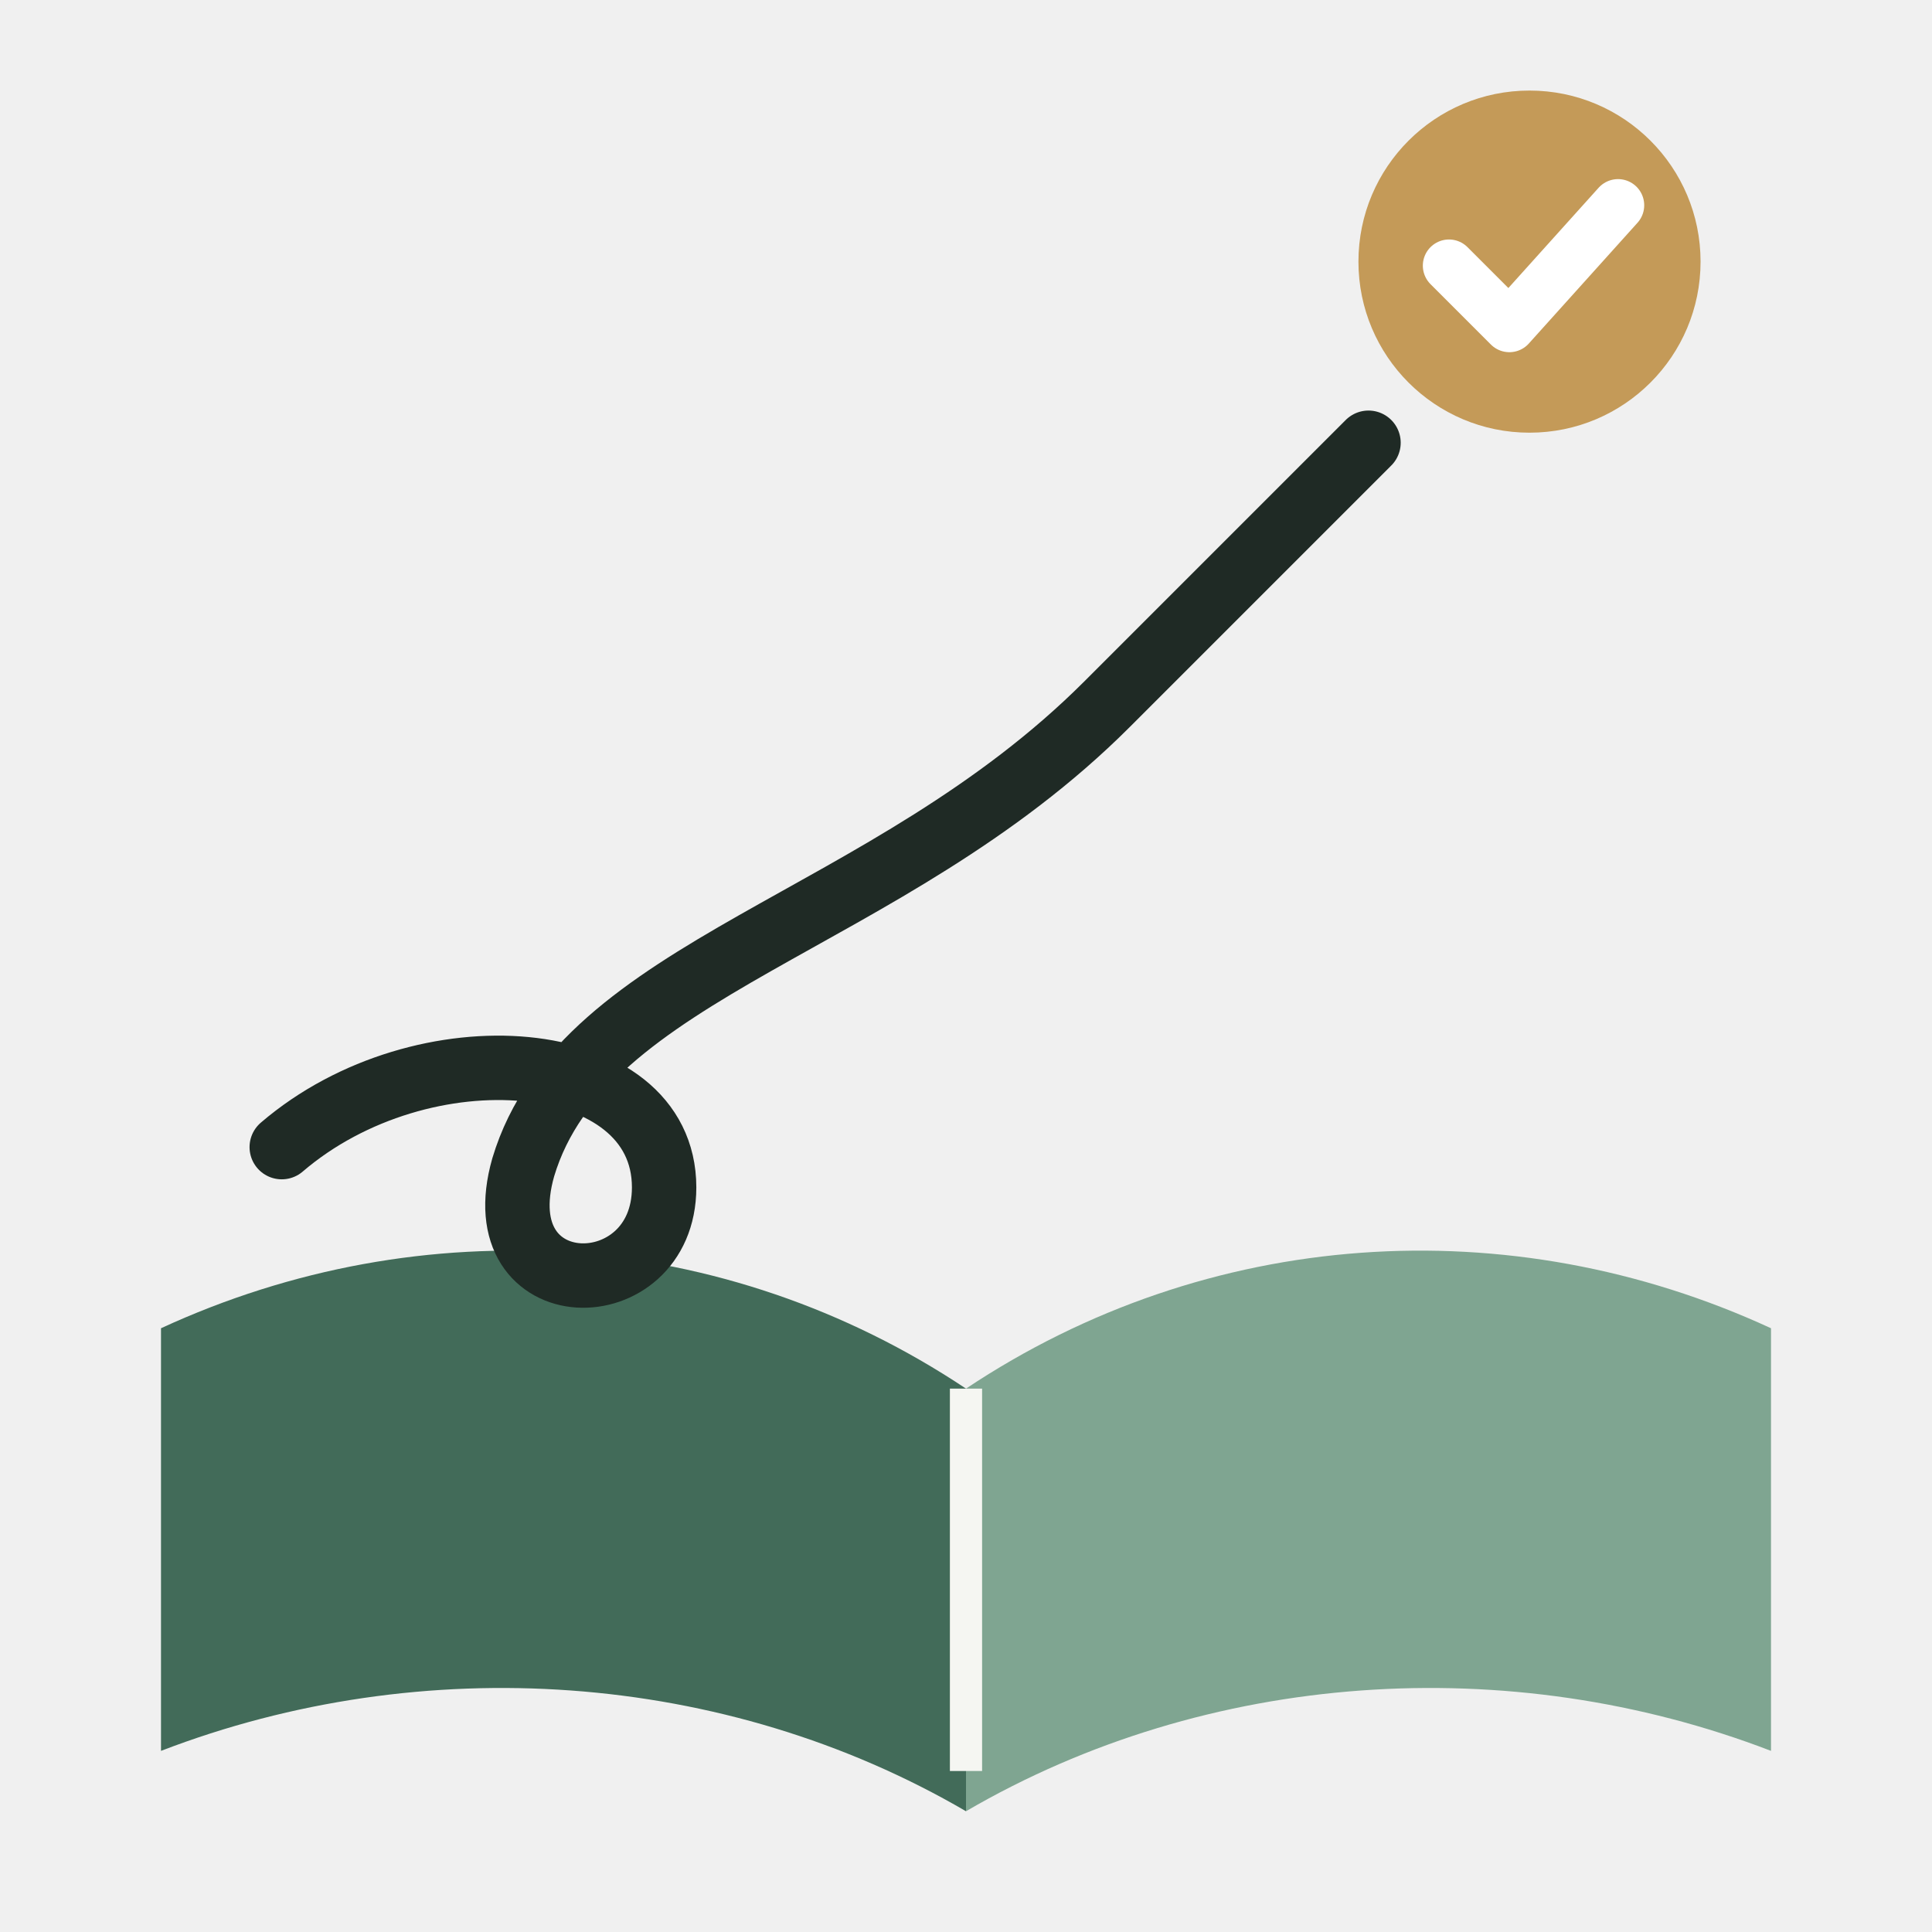
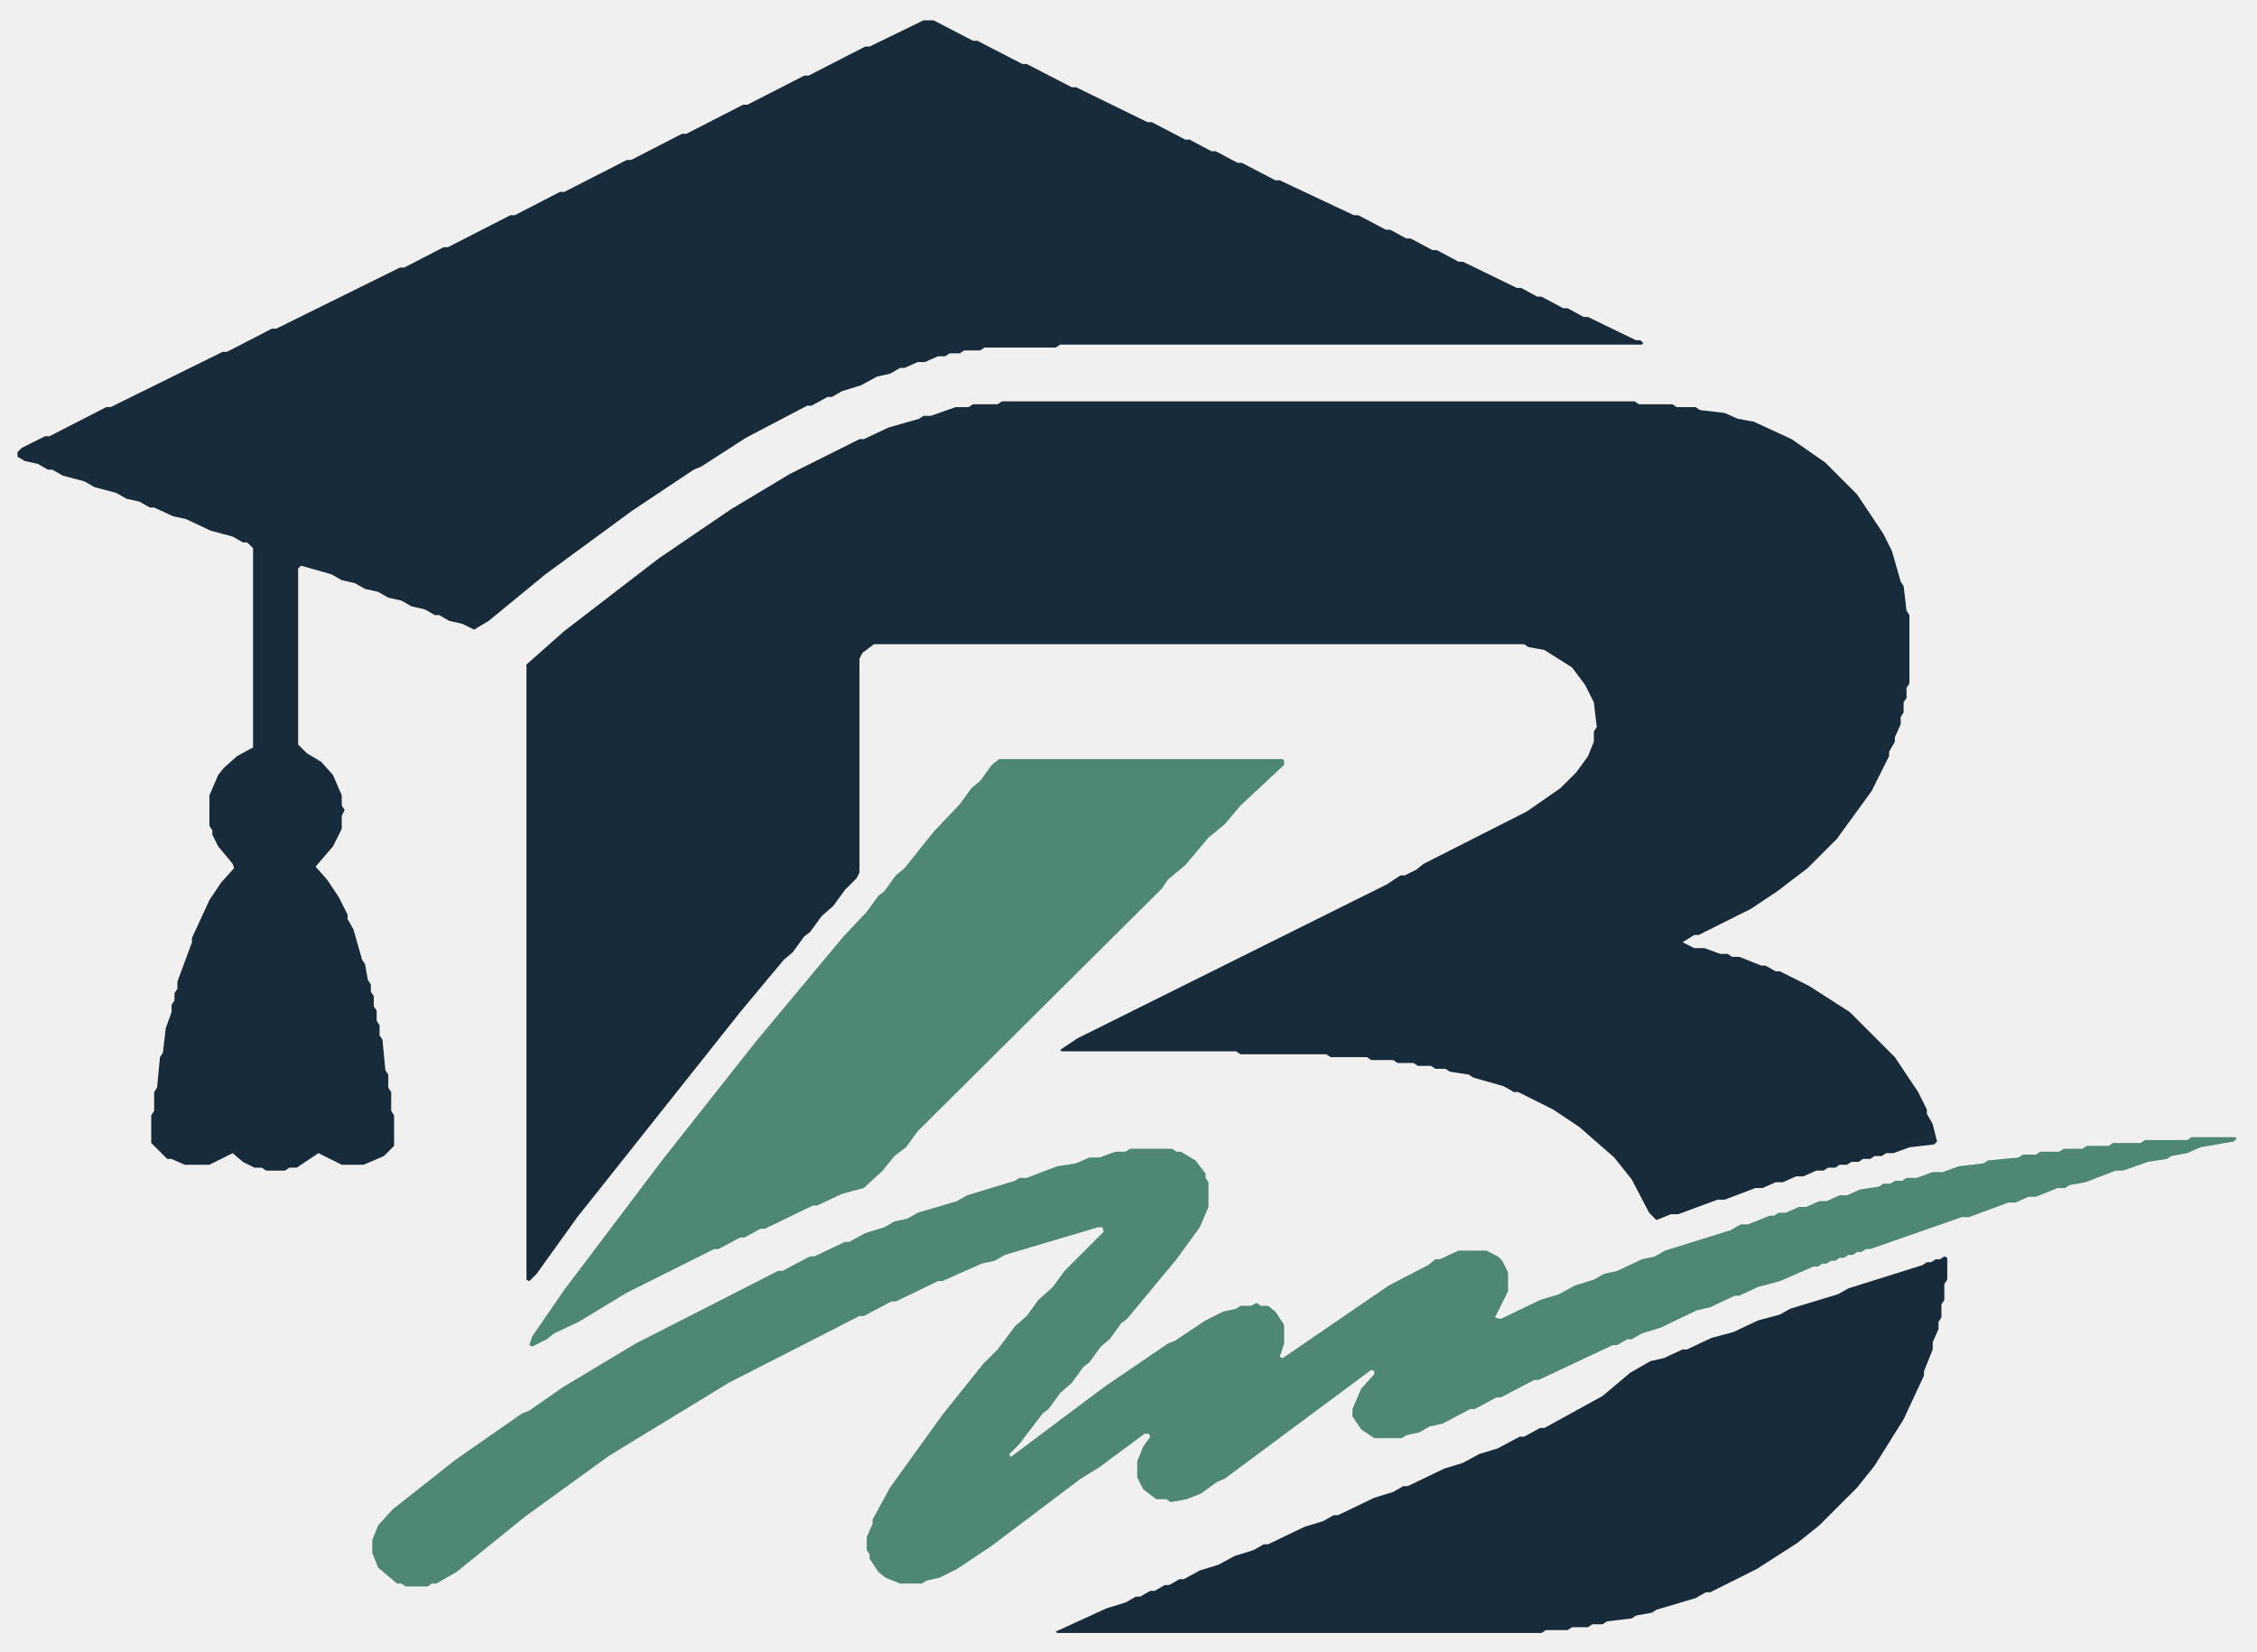
- <svg xmlns="http://www.w3.org/2000/svg" viewBox="0 0 96 96" width="96" height="96">
-   <path d="M8 66c13-6 28-5 40 3v21C36 83 21 82 8 87z" fill="#426B59" />
-   <path d="M88 66c-13-6-28-5-40 3v21c12-7 27-8 40-3z" fill="#7FA591" />
-   <path d="M48 69V88" stroke="#F5F6F2" stroke-width="1.6" />
-   <path d="M14 57c7-6 19-5 19 2 0 6-9 6-7-1 3-10 18-12 29-23 6-6 9-9 13-13" fill="none" stroke="#1F2A25" stroke-width="3.2" stroke-linecap="round" stroke-linejoin="round" />
-   <circle cx="76" cy="13" r="8.5" fill="#C49A58" />
-   <path d="M72 13.2l3 3 5.4-6" fill="none" stroke="#fff" stroke-width="2.6" stroke-linecap="round" stroke-linejoin="round" />
+ <svg xmlns="http://www.w3.org/2000/svg" viewBox="270 266 776 568" role="img" aria-label="BIMTRACK">
+   <path d="M939.5 698.5 938.5 698 937 699 935.5 699 934 700 932.5 700 931 701 905.5 709 902 711 885.5 716 882 718 874.5 720 866 724 858.5 726 850 730 848.5 730 842 733 837.5 734 830.5 738 821 746 801 757 799.5 757 794 760 792.5 760 785 764 778.5 766 773 769 766.5 771 754 777 752.5 777 749 779 742.5 781 730 787 728.5 787 725 789 718.5 791 706 797 704.5 797 701 799 694.5 801 689 804 682.5 806 677 809 675.5 809 672 811 670.5 811 667 813 665.5 813 662 815 660.5 815 657 817 650.5 819 633 827 633.5 827.5 800 827.5 801.5 826.5 809 826.5 810.5 825.5 816 825.5 817.5 824.5 821 824.5 822.5 823.5 831 822.5 832.5 821.5 838 820.5 839.5 819.5 853 815.5 856.5 813.5 858 813.5 874 805.5 888 796.5 895.5 790.5 908.5 777.5 914.5 770 924.5 754 931.5 739 931.5 737.5 934.5 730 934.5 727.5 936.5 723 936.5 720.5 937.5 719 937.5 714.5 938.5 713 938.5 707.5 939.5 706ZM451 494.5 451 706 452 706.5 454.5 704 468.5 684.5 524.5 614 539.5 596 542.5 593.5 546.5 588 548.5 586.5 552.5 581 556.5 577.5 560.5 572 564.5 568 565.5 566 565.5 492.5 566.5 490.5 570.5 487.5 794 487.5 795.5 488.5 801 489.5 810.5 495.5 815 501.5 818 507.5 819 516 818 517.5 818 521 816 526 812 531.5 806.5 537 795 545 759.5 563 757 565 753 567 751.5 567 747 570 640.5 623 634.5 627 635 627.5 695 627.5 696.5 628.5 726 628.5 727.5 629.5 740 629.5 741.5 630.5 749 630.5 750.5 631.5 756 631.5 757.5 632.5 762 632.5 763.5 633.5 767 633.5 768.5 634.5 775 635.5 776.5 636.5 787 639.5 790.5 641.5 792 641.5 804 647.5 813 653.5 825 664 831 671.5 837 683 839.5 685.5 844.5 683.5 847 683.5 860.5 678.5 863 678.5 873.5 674.5 876 674.5 880.5 672.5 883 672.5 887.5 670.5 890 670.5 894.5 668.5 897 668.5 898.5 667.5 901 667.5 902.5 666.5 905 666.5 906.5 665.5 909 665.5 910.5 664.5 913 664.5 914.5 663.5 917 663.5 918.5 662.5 921 662.5 926.5 660.5 935 659.5 936 658.5 934.5 652.5 932.5 649 932.5 647.5 929.5 641.5 921.5 629.5 906 614 892 605 882 600 880.5 600 877 598 875.5 598 868 595 865.5 595 864 594 861.5 594 856 592 852.5 592 848.5 590 852.5 587.5 854 587.5 872 578.5 881 572.5 891.5 564.5 901.5 554.5 913.5 538 919.5 526 919.5 524.5 921.5 521 921.5 519.5 923.5 515 923.5 512.5 924.5 511 924.5 507.5 925.5 506 925.5 502.5 926.5 501 926.5 477.5 925.5 476 924.5 467.5 923.5 466 920.5 455.5 917.5 449.5 908.5 436 897.5 425 886 417 873 411 867.5 410 863 408 854.5 407 853 406 846.5 406 845 405 833.5 405 832 404 614.5 404 613 405 604.5 405 603 406 598.5 406 590 409 587.5 409 586 410 575.5 413 567 417 565.5 417 541.5 429 521.5 441 496.5 458 464 483ZM835 384 834 383 832.5 383 816 375 814.5 375 809 372 807.5 372 800 368 798.5 368 793 365 791.5 365 773 356 771.5 356 764 352 762.5 352 755 348 753.5 348 748 345 746.5 345 737 340 735.5 340 710 328 708.5 328 697 322 695.5 322 688 318 686.5 318 679 314 677.5 314 666 308 664.5 308 640 296 638.5 296 623 288 621.5 288 606 280 604.5 280 591 273 587.5 273 569 282 567.5 282 548 292 546.5 292 527 302 525.5 302 506 312 504.5 312 487 321 485.5 321 464 332 462.5 332 447 340 445.5 340 424 351 422.5 351 409 358 407.5 358 365 379 363.5 379 348 387 346.5 387 308 406 306.5 406 287 416 285.5 416 277.5 420 276 421.5 276 423 278.5 424.5 283 425.5 286.5 427.5 288 427.5 291.5 429.5 299 431.5 302.5 433.5 310 435.5 313.5 437.5 318 438.5 321.5 440.5 323 440.5 329.5 443.5 334 444.5 342.5 448.5 350 450.5 353.5 452.5 355 452.5 357 454.5 357 523 351.5 526 347 530 345 532.5 342 539.5 342 550 343 551.5 343 553 345 557 350 563 350.5 564.5 346 569.5 342 575.5 336 588.5 336 590 331 603.5 331 606 330 607.5 330 610 329 611.5 329 614 327 619.5 326 628 325 629.5 324 640 323 641.5 323 648 322 649.5 322 659 327.5 664.5 329 664.5 333.5 666.5 342 666.5 350 662.5 353.5 665.5 357.5 667.5 360 667.5 361.5 668.5 368 668.5 369.5 667.5 372 667.5 379.5 662.5 387.5 666.5 395 666.5 402 663.5 405.5 660 405.5 649.5 404.5 648 404.5 641.5 403.5 640 403.5 635.5 402.5 634 401.5 623.5 400.5 622 400.5 618.5 399.5 617 399.5 613.5 398.5 612 398.5 608.5 397.5 607 397.5 604.5 396.5 603 395.5 597.5 394.5 596 391.5 585.5 389.5 582 389.5 580.5 386.5 574.5 382.5 568.5 378.5 564 384.5 557 387.5 551 387.5 546.5 388.5 544.5 387.5 543 387.5 539.5 384.5 532.5 380.5 528 375.5 525 372.5 522 372.5 461.5 373.5 460.5 384 463.5 387.5 465.5 392 466.5 395.5 468.5 400 469.5 403.5 471.5 408 472.5 411.5 474.5 416 475.5 419.5 477.5 421 477.5 424.5 479.5 429 480.5 433 482.5 438 479.5 457.5 463.5 487.5 441.5 508.5 427.5 511 426.5 526.5 416.5 547.5 405.5 549 405.5 554.5 402.5 556 402.5 559.5 400.5 566 398.5 571.5 395.5 576 394.5 579.5 392.5 581 392.5 585.5 390.5 588 390.5 592.5 388.5 595 388.5 596.5 387.5 600 387.5 601.5 386.5 607 386.5 608.5 385.5 633 385.5 634.5 384.5 834.5 384.5Z" fill="#172B3A" fill-rule="evenodd" />
+   <path d="M1039 657.5 1038.5 657 1023.5 657 1022 658 1007.5 658 1006 659 996.5 659 995 660 987.5 660 986 661 979.5 661 978 662 971.5 662 970 663 965.5 663 964 664 953.5 665 952 666 943.5 667 938 669 934.5 669 929 671 925.5 671 924 672 921.5 672 920 673 917.5 673 916 674 909.5 675 905 677 902.5 677 898 679 895.5 679 891 681 888.5 681 884 683 881.5 683 880 684 878.5 684 871 687 868.5 687 865 689 842.5 696 839 698 834.5 699 826 703 821.5 704 818 706 811.5 708 806 711 799.5 713 786 719.5 784 719 788.5 710 788.5 703.5 786.5 699.5 785 698 781 696 771.5 696 765 699 763.5 699 761 701 747.5 708 711 733 710 732.5 711.5 728 711.5 721.5 708.5 717 706 715 703.5 715 702 714 700 715 696.5 715 695 716 690.5 717 684.5 720 674 727 671.5 728 649.5 743 617.5 767 617 766 620.5 762.5 628.5 752 630.5 750.5 634.5 745 638.5 741.5 642.5 736 644.5 734.5 648.5 729 651.5 726.5 655.5 721 657.5 719.5 674.5 699 682.5 688 685.5 681 685.5 672.5 684.5 671 684.5 669.5 681 665 676 662 674.5 662 673 661 658.5 661 657 662 653.5 662 648 664 644.5 664 640 666 633.5 667 623 671 620.5 671 619 672 602.5 677 599 679 585.5 683 582 685 577.5 686 574 688 567.5 690 562 693 560.5 693 550 698 548.5 698 539 703 537.5 703 488.5 728 463.5 743 452 751 449.5 752 426.5 768 405 785 400 790.5 398 795.5 398 800 400 805 406.5 810.5 408 810.5 409.5 811.5 417 811.5 418.5 810.5 420 810.5 427 806.5 450.5 787.5 479.5 766.5 520.5 741.5 565.5 718.5 567 718.5 576.5 713.5 578 713.5 592.5 706.5 594 706.5 607.5 700.5 612 699.5 615.5 697.5 647.5 688 649 688 649.5 689.5 636 703 632 708.5 627 713 623 718.5 619 722 613 730 608 735 594 752.5 576 777.5 570 788.5 570 790 568 794.5 568 799 569 800.5 569 802 572 806.5 574.5 808.5 579.5 810.5 587 810.5 588.5 809.5 593 808.5 599 805.5 611 797.5 641.5 774.5 648 770.5 663.5 759 665 759 665.5 760 663 763.5 661 768.5 661 774 663 778 667.5 781.5 671 781.5 672.5 782.5 678 781.5 683 779.5 688.5 775.5 691 774.5 741.5 737 742.5 737.5 742.5 738.5 738 743.5 735 750.5 735 753 738 757.5 742.5 760.5 752 760.5 753.5 759.5 758 758.5 761.5 756.5 766 755.5 775.5 750.5 777 750.5 784.5 746.5 786 746.5 797.5 740.5 799 740.5 824.5 728.5 826 728.5 829.5 726.5 831 726.5 834.5 724.5 841 722.5 853.5 716.5 858 715.5 866.5 711.5 868 711.5 874.5 708.5 882 706.5 893.5 701.5 895 701.5 896.5 700.5 898 700.5 899.5 699.5 901 699.5 902.5 698.5 904 698.5 905.5 697.5 907 697.5 908.5 696.5 910 696.5 911.5 695.5 913 695.5 944.5 684.5 947 684.5 960.5 679.5 963 679.5 967.5 677.5 970 677.5 977.5 674.5 980 674.5 981.5 673.5 987 672.5 997.5 668.5 1000 668.5 1008.5 665.5 1015 664.5 1016.5 663.5 1022 662.5 1026.5 660.5 1038 658.5ZM711.5 527.5 711 527 613.5 527 611 529 607 534.5 604 537 600 542.5 591 552 581 564.5 578 567 574 572.5 572 574 568 579.5 560 588 530 624 498 664.5 464 709.5 453 725.5 452 728.5 453 729 458 726.5 460.5 724.5 469 720.5 485.5 710.5 515.5 695.5 517 695.5 524.5 691.5 526 691.5 531.5 688.5 533 688.5 549.5 680.5 551 680.5 559.5 676.5 567 674.5 573.5 668.5 577.5 663.5 581.5 660.5 585.5 655 669.5 571.5 671.5 568.5 677.5 563.5 685.5 554 691 549.5 696.5 543 711.5 529Z" fill="#4E8874" fill-rule="evenodd" />
</svg>
